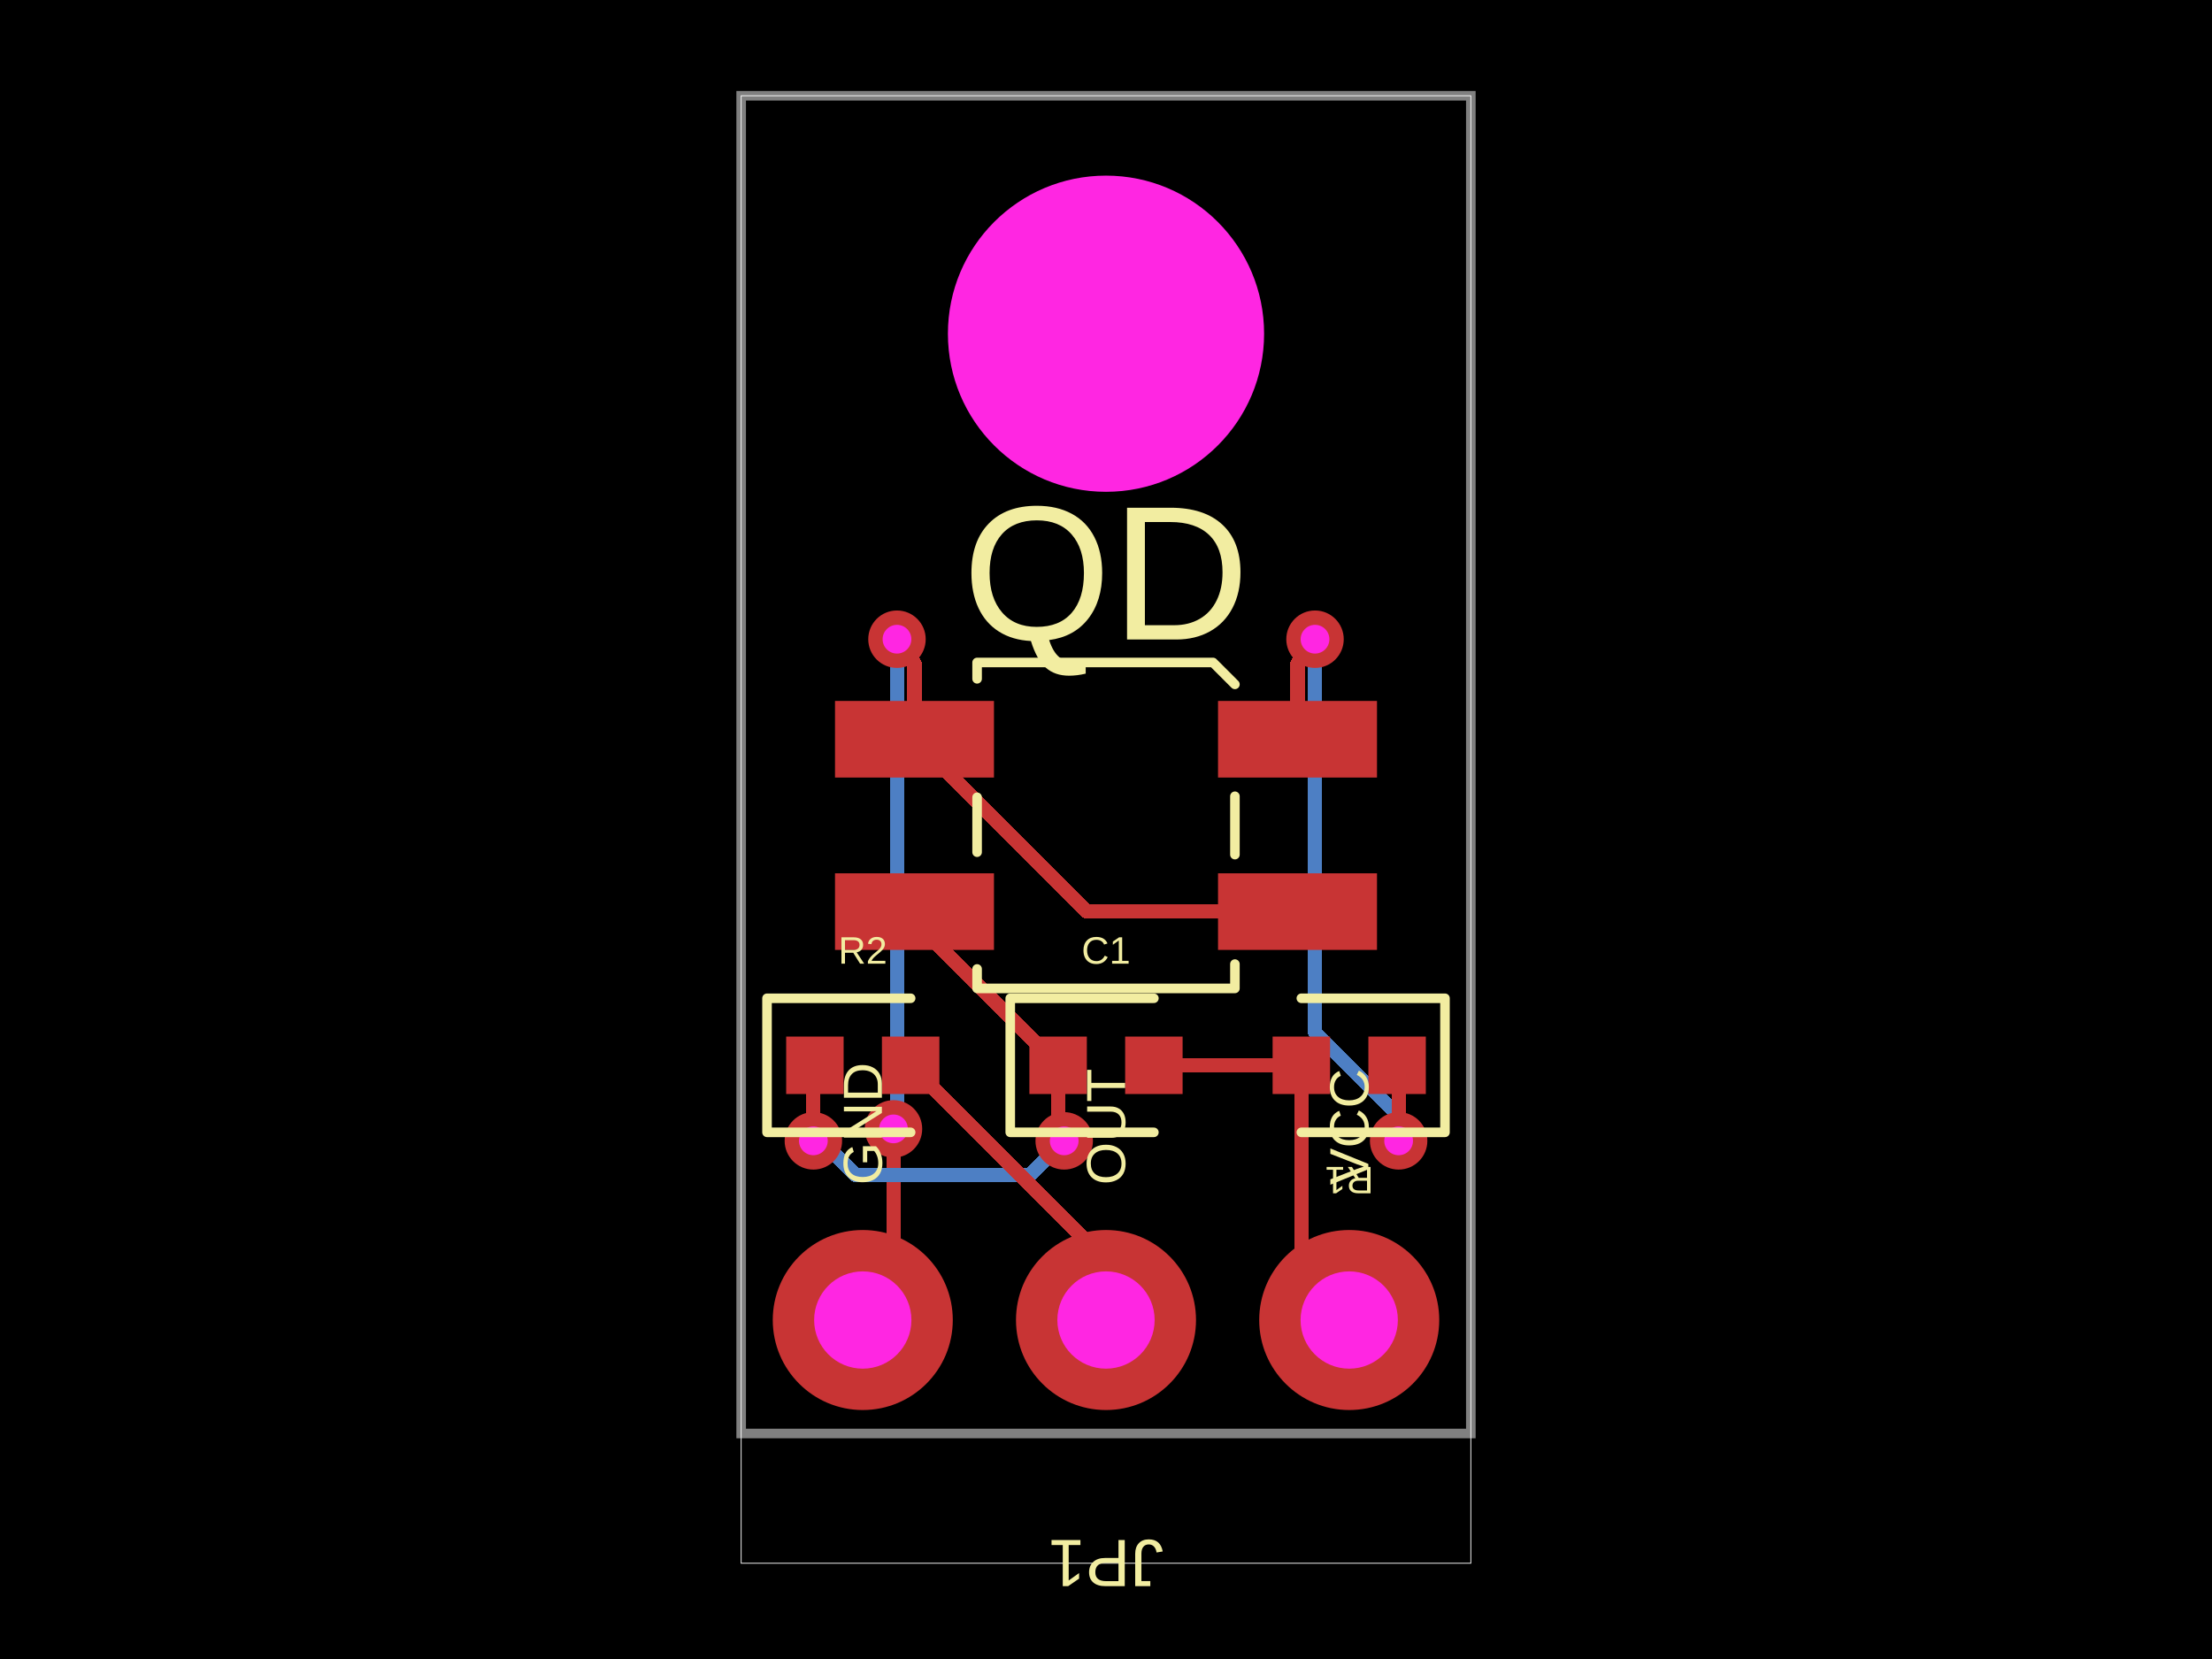
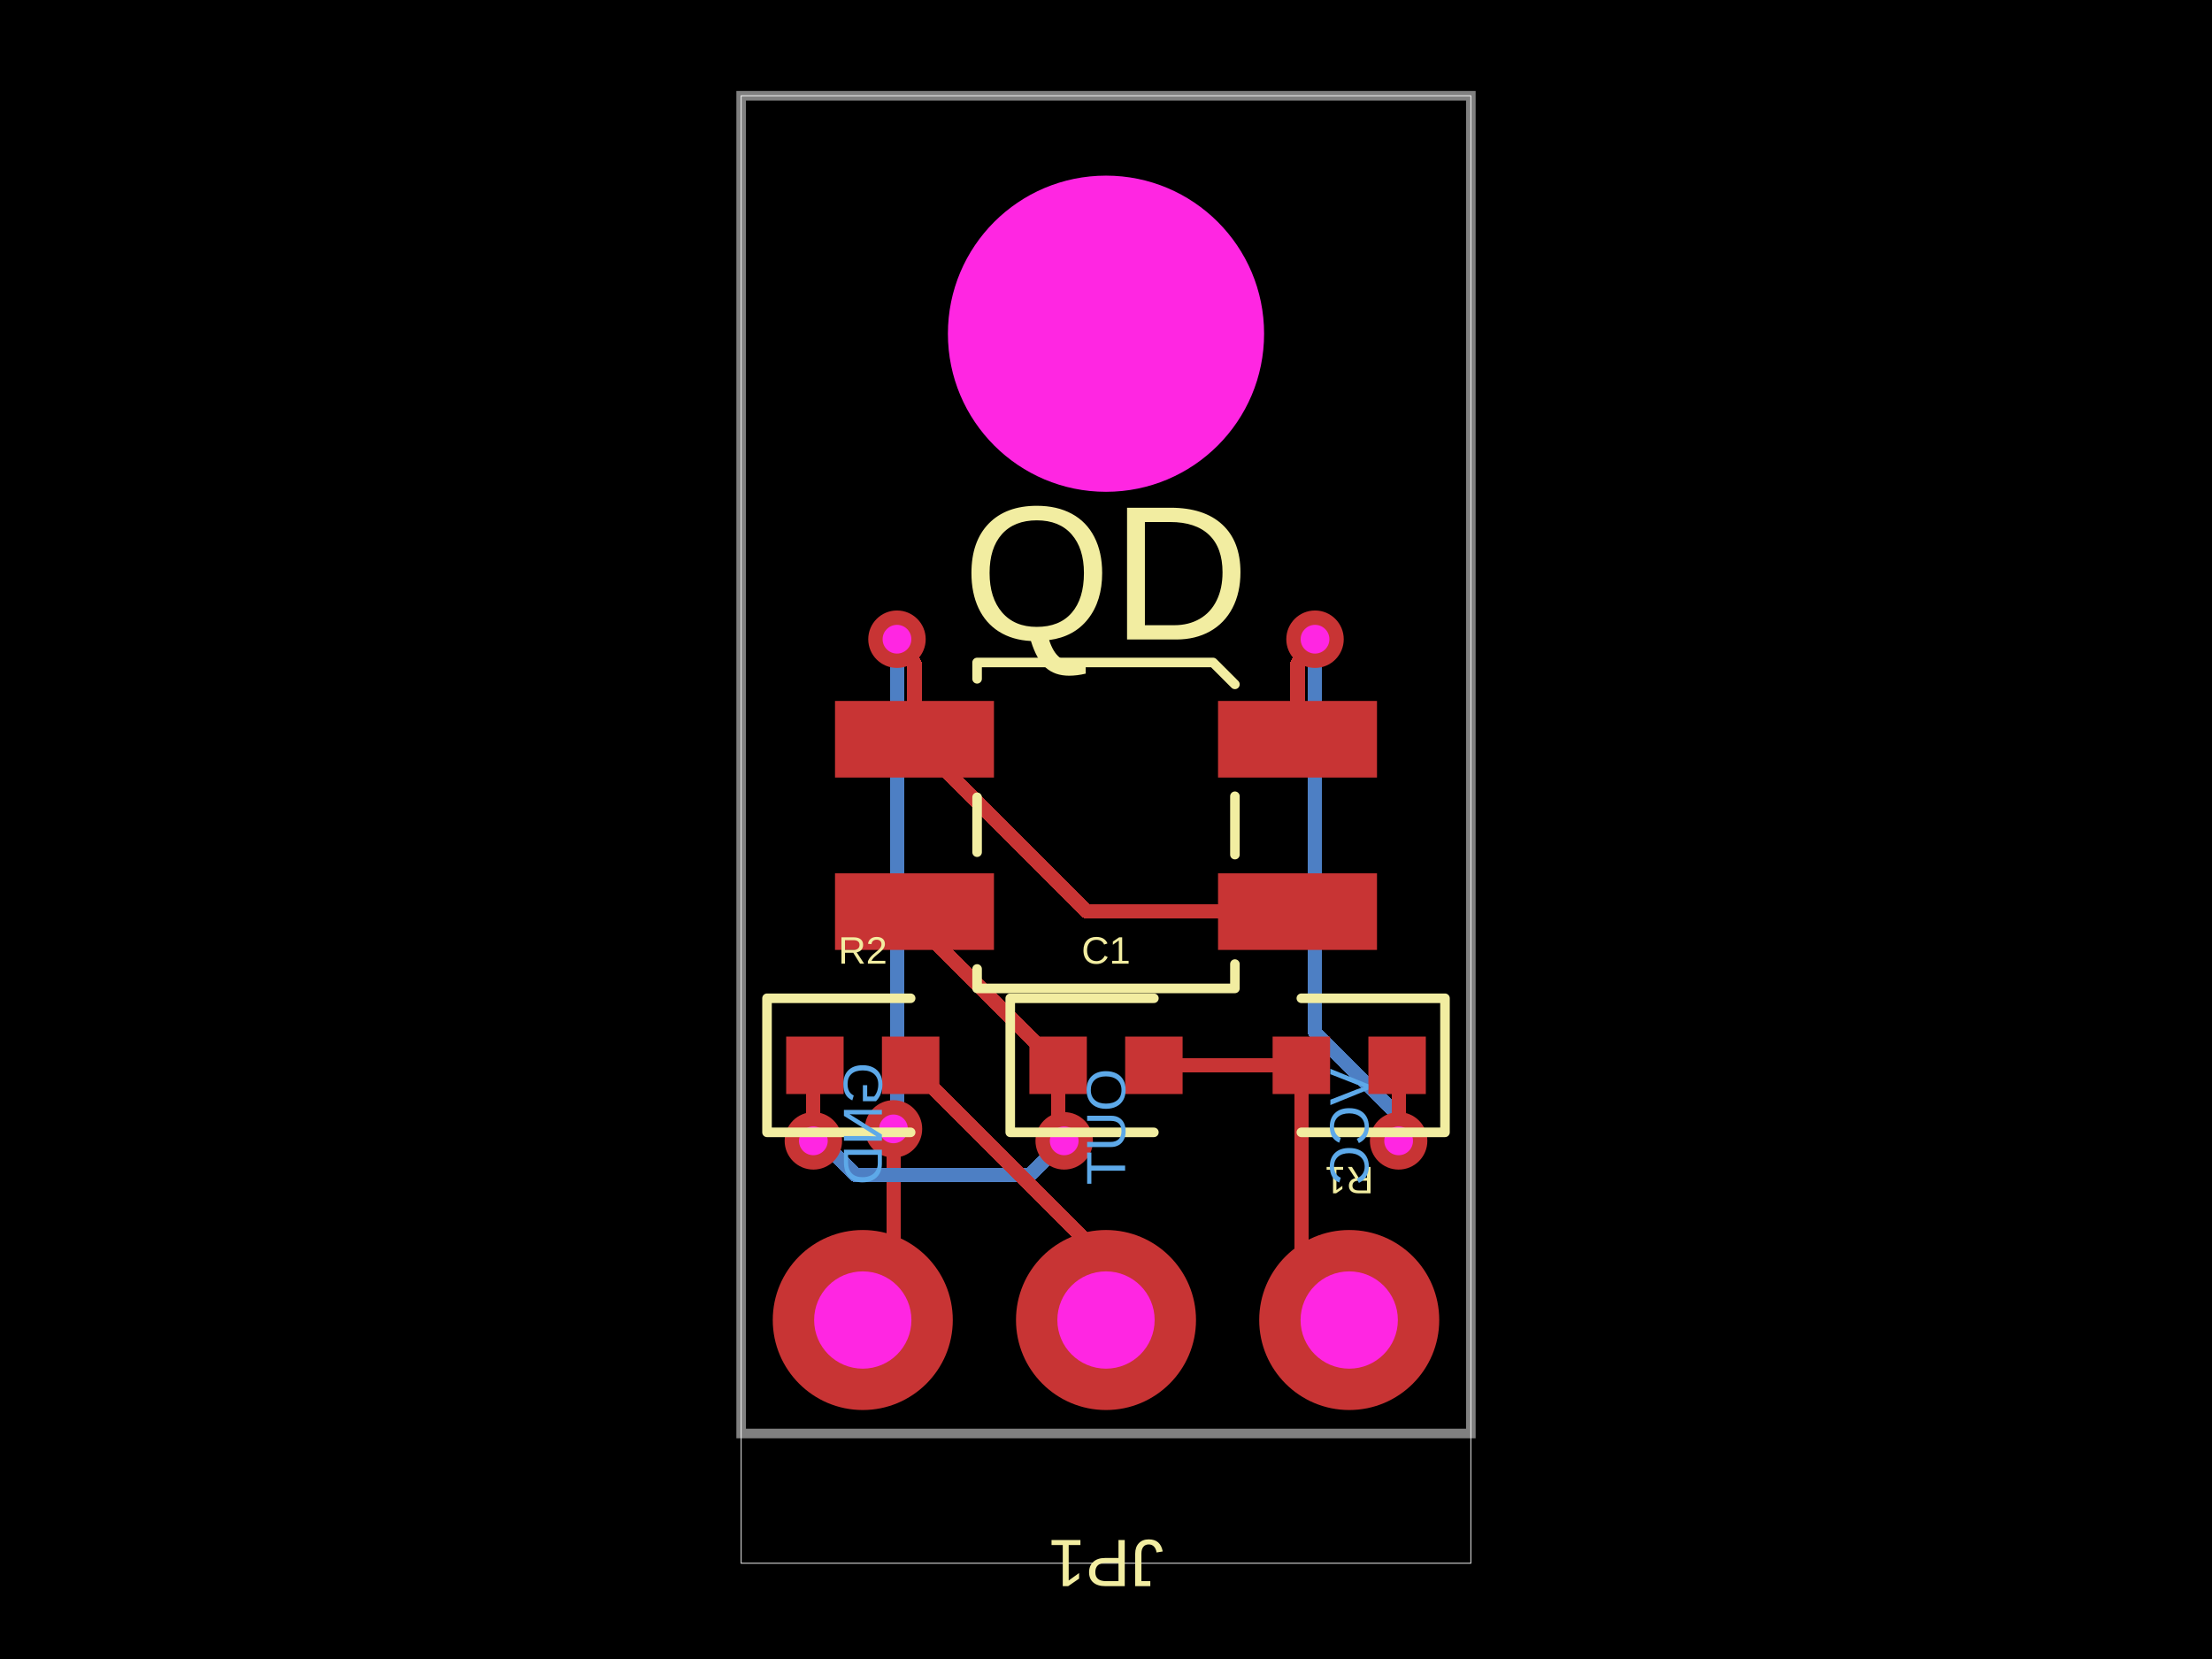
<svg xmlns="http://www.w3.org/2000/svg" width="800" height="600" data-software-used-string="@tscircuit/core@0.0.608">
  <style />
  <rect class="boundary" x="0" y="0" fill="#000" width="800" height="600" />
  <rect class="pcb-boundary" fill="none" stroke="#fff" stroke-width="0.3" x="268.052" y="34.632" width="263.896" height="530.736" />
  <path class="pcb-board" d="M 268.052 518.442 L 531.948 518.442 L 531.948 34.632 L 268.052 34.632 Z" fill="none" stroke="rgba(255, 255, 255, 0.5)" stroke-width="3.463" />
  <path class="pcb-trace" stroke="rgb(200, 52, 52)" fill="none" d="M 469.264 329.699 L 393.077 329.699" stroke-width="5.195" stroke-linecap="round" stroke-linejoin="round" shape-rendering="crispEdges" data-layer="top" />
  <path class="pcb-trace" stroke="rgb(200, 52, 52)" fill="none" d="M 393.077 329.699 L 330.736 267.358" stroke-width="5.195" stroke-linecap="round" stroke-linejoin="round" shape-rendering="crispEdges" data-layer="top" />
  <path class="pcb-trace" stroke="rgb(77, 127, 196)" fill="none" d="M 324.405 231.18 L 324.405 231.18" stroke-width="5.195" stroke-linecap="round" stroke-linejoin="round" shape-rendering="crispEdges" data-layer="bottom" />
  <path class="pcb-trace" stroke="rgb(77, 127, 196)" fill="none" d="M 324.405 231.18 L 324.405 403.791" stroke-width="5.195" stroke-linecap="round" stroke-linejoin="round" shape-rendering="crispEdges" data-layer="bottom" />
  <path class="pcb-trace" stroke="rgb(77, 127, 196)" fill="none" d="M 324.405 403.791 L 326.394 405.78" stroke-width="5.195" stroke-linecap="round" stroke-linejoin="round" shape-rendering="crispEdges" data-layer="bottom" />
  <path class="pcb-trace" stroke="rgb(77, 127, 196)" fill="none" d="M 326.394 405.78 L 323.139 408.279" stroke-width="5.195" stroke-linecap="round" stroke-linejoin="round" shape-rendering="crispEdges" data-layer="bottom" />
  <path class="pcb-trace" stroke="rgb(77, 127, 196)" fill="none" d="M 323.139 408.279 L 323.139 408.279" stroke-width="5.195" stroke-linecap="round" stroke-linejoin="round" shape-rendering="crispEdges" data-layer="bottom" />
  <path class="pcb-trace" stroke="rgb(200, 52, 52)" fill="none" d="M 330.736 267.358 L 330.736 239.991" stroke-width="5.195" stroke-linecap="round" stroke-linejoin="round" shape-rendering="crispEdges" data-layer="top" />
  <path class="pcb-trace" stroke="rgb(200, 52, 52)" fill="none" d="M 330.736 239.991 L 325.601 234.856" stroke-width="5.195" stroke-linecap="round" stroke-linejoin="round" shape-rendering="crispEdges" data-layer="top" />
  <path class="pcb-trace" stroke="rgb(200, 52, 52)" fill="none" d="M 325.601 234.856 L 324.405 231.18" stroke-width="5.195" stroke-linecap="round" stroke-linejoin="round" shape-rendering="crispEdges" data-layer="top" />
  <path class="pcb-trace" stroke="rgb(200, 52, 52)" fill="none" d="M 324.405 231.18 L 324.405 231.18" stroke-width="5.195" stroke-linecap="round" stroke-linejoin="round" shape-rendering="crispEdges" data-layer="top" />
  <path class="pcb-trace" stroke="rgb(200, 52, 52)" fill="none" d="M 323.139 408.279 L 323.139 408.279" stroke-width="5.195" stroke-linecap="round" stroke-linejoin="round" shape-rendering="crispEdges" data-layer="top" />
  <path class="pcb-trace" stroke="rgb(200, 52, 52)" fill="none" d="M 323.139 408.279 L 323.139 466.299" stroke-width="5.195" stroke-linecap="round" stroke-linejoin="round" shape-rendering="crispEdges" data-layer="top" />
  <path class="pcb-trace" stroke="rgb(200, 52, 52)" fill="none" d="M 323.139 466.299 L 312.035 477.403" stroke-width="5.195" stroke-linecap="round" stroke-linejoin="round" shape-rendering="crispEdges" data-layer="top" />
  <path class="pcb-trace" stroke="rgb(200, 52, 52)" fill="none" d="M 417.316 385.281 L 470.649 385.281" stroke-width="5.195" stroke-linecap="round" stroke-linejoin="round" shape-rendering="crispEdges" data-layer="top" />
  <path class="pcb-trace" stroke="rgb(200, 52, 52)" fill="none" d="M 470.649 385.281 L 470.649 385.281" stroke-width="5.195" stroke-linecap="round" stroke-linejoin="round" shape-rendering="crispEdges" data-layer="top" />
  <path class="pcb-trace" stroke="rgb(200, 52, 52)" fill="none" d="M 470.649 385.281 L 470.649 460.087" stroke-width="5.195" stroke-linecap="round" stroke-linejoin="round" shape-rendering="crispEdges" data-layer="top" />
  <path class="pcb-trace" stroke="rgb(200, 52, 52)" fill="none" d="M 470.649 460.087 L 487.965 477.403" stroke-width="5.195" stroke-linecap="round" stroke-linejoin="round" shape-rendering="crispEdges" data-layer="top" />
  <path class="pcb-trace" stroke="rgb(77, 127, 196)" fill="none" d="M 384.881 412.608 L 384.881 412.608" stroke-width="5.195" stroke-linecap="round" stroke-linejoin="round" shape-rendering="crispEdges" data-layer="bottom" />
  <path class="pcb-trace" stroke="rgb(77, 127, 196)" fill="none" d="M 384.881 412.608 L 372.535 424.954" stroke-width="5.195" stroke-linecap="round" stroke-linejoin="round" shape-rendering="crispEdges" data-layer="bottom" />
  <path class="pcb-trace" stroke="rgb(77, 127, 196)" fill="none" d="M 372.535 424.954 L 320.76 424.954" stroke-width="5.195" stroke-linecap="round" stroke-linejoin="round" shape-rendering="crispEdges" data-layer="bottom" />
  <path class="pcb-trace" stroke="rgb(77, 127, 196)" fill="none" d="M 320.76 424.954 L 309.5 424.954" stroke-width="5.195" stroke-linecap="round" stroke-linejoin="round" shape-rendering="crispEdges" data-layer="bottom" />
  <path class="pcb-trace" stroke="rgb(77, 127, 196)" fill="none" d="M 309.5 424.954 L 297.154 412.608" stroke-width="5.195" stroke-linecap="round" stroke-linejoin="round" shape-rendering="crispEdges" data-layer="bottom" />
  <path class="pcb-trace" stroke="rgb(77, 127, 196)" fill="none" d="M 297.154 412.608 L 294.167 412.608" stroke-width="5.195" stroke-linecap="round" stroke-linejoin="round" shape-rendering="crispEdges" data-layer="bottom" />
  <path class="pcb-trace" stroke="rgb(77, 127, 196)" fill="none" d="M 294.167 412.608 L 294.167 412.608" stroke-width="5.195" stroke-linecap="round" stroke-linejoin="round" shape-rendering="crispEdges" data-layer="bottom" />
  <path class="pcb-trace" stroke="rgb(200, 52, 52)" fill="none" d="M 382.684 385.281 L 382.684 408.859" stroke-width="5.195" stroke-linecap="round" stroke-linejoin="round" shape-rendering="crispEdges" data-layer="top" />
  <path class="pcb-trace" stroke="rgb(200, 52, 52)" fill="none" d="M 382.684 408.859 L 384.376 410.552" stroke-width="5.195" stroke-linecap="round" stroke-linejoin="round" shape-rendering="crispEdges" data-layer="top" />
  <path class="pcb-trace" stroke="rgb(200, 52, 52)" fill="none" d="M 384.376 410.552 L 384.881 412.608" stroke-width="5.195" stroke-linecap="round" stroke-linejoin="round" shape-rendering="crispEdges" data-layer="top" />
  <path class="pcb-trace" stroke="rgb(200, 52, 52)" fill="none" d="M 384.881 412.608 L 384.881 412.608" stroke-width="5.195" stroke-linecap="round" stroke-linejoin="round" shape-rendering="crispEdges" data-layer="top" />
  <path class="pcb-trace" stroke="rgb(200, 52, 52)" fill="none" d="M 294.167 412.608 L 294.167 412.608" stroke-width="5.195" stroke-linecap="round" stroke-linejoin="round" shape-rendering="crispEdges" data-layer="top" />
  <path class="pcb-trace" stroke="rgb(200, 52, 52)" fill="none" d="M 294.167 412.608 L 294.167 385.833" stroke-width="5.195" stroke-linecap="round" stroke-linejoin="round" shape-rendering="crispEdges" data-layer="top" />
  <path class="pcb-trace" stroke="rgb(200, 52, 52)" fill="none" d="M 294.167 385.833 L 294.719 385.281" stroke-width="5.195" stroke-linecap="round" stroke-linejoin="round" shape-rendering="crispEdges" data-layer="top" />
  <path class="pcb-trace" stroke="rgb(200, 52, 52)" fill="none" d="M 329.351 385.281 L 400 455.931" stroke-width="5.195" stroke-linecap="round" stroke-linejoin="round" shape-rendering="crispEdges" data-layer="top" />
  <path class="pcb-trace" stroke="rgb(200, 52, 52)" fill="none" d="M 400 455.931 L 400 477.403" stroke-width="5.195" stroke-linecap="round" stroke-linejoin="round" shape-rendering="crispEdges" data-layer="top" />
  <path class="pcb-trace" stroke="rgb(200, 52, 52)" fill="none" d="M 330.736 329.699 L 330.736 333.333" stroke-width="5.195" stroke-linecap="round" stroke-linejoin="round" shape-rendering="crispEdges" data-layer="top" />
  <path class="pcb-trace" stroke="rgb(200, 52, 52)" fill="none" d="M 330.736 333.333 L 382.684 385.281" stroke-width="5.195" stroke-linecap="round" stroke-linejoin="round" shape-rendering="crispEdges" data-layer="top" />
  <path class="pcb-trace" stroke="rgb(77, 127, 196)" fill="none" d="M 475.595 231.18 L 475.595 231.18" stroke-width="5.195" stroke-linecap="round" stroke-linejoin="round" shape-rendering="crispEdges" data-layer="bottom" />
  <path class="pcb-trace" stroke="rgb(77, 127, 196)" fill="none" d="M 475.595 231.18 L 475.595 373.358" stroke-width="5.195" stroke-linecap="round" stroke-linejoin="round" shape-rendering="crispEdges" data-layer="bottom" />
  <path class="pcb-trace" stroke="rgb(77, 127, 196)" fill="none" d="M 475.595 373.358 L 508.337 406.1" stroke-width="5.195" stroke-linecap="round" stroke-linejoin="round" shape-rendering="crispEdges" data-layer="bottom" />
  <path class="pcb-trace" stroke="rgb(77, 127, 196)" fill="none" d="M 508.337 406.1 L 505.833 412.608" stroke-width="5.195" stroke-linecap="round" stroke-linejoin="round" shape-rendering="crispEdges" data-layer="bottom" />
  <path class="pcb-trace" stroke="rgb(77, 127, 196)" fill="none" d="M 505.833 412.608 L 505.833 412.608" stroke-width="5.195" stroke-linecap="round" stroke-linejoin="round" shape-rendering="crispEdges" data-layer="bottom" />
  <path class="pcb-trace" stroke="rgb(200, 52, 52)" fill="none" d="M 469.264 267.358 L 469.264 239.991" stroke-width="5.195" stroke-linecap="round" stroke-linejoin="round" shape-rendering="crispEdges" data-layer="top" />
  <path class="pcb-trace" stroke="rgb(200, 52, 52)" fill="none" d="M 469.264 239.991 L 474.399 234.856" stroke-width="5.195" stroke-linecap="round" stroke-linejoin="round" shape-rendering="crispEdges" data-layer="top" />
  <path class="pcb-trace" stroke="rgb(200, 52, 52)" fill="none" d="M 474.399 234.856 L 475.595 231.18" stroke-width="5.195" stroke-linecap="round" stroke-linejoin="round" shape-rendering="crispEdges" data-layer="top" />
  <path class="pcb-trace" stroke="rgb(200, 52, 52)" fill="none" d="M 475.595 231.18 L 475.595 231.18" stroke-width="5.195" stroke-linecap="round" stroke-linejoin="round" shape-rendering="crispEdges" data-layer="top" />
  <path class="pcb-trace" stroke="rgb(200, 52, 52)" fill="none" d="M 505.833 412.608 L 505.833 412.608" stroke-width="5.195" stroke-linecap="round" stroke-linejoin="round" shape-rendering="crispEdges" data-layer="top" />
  <path class="pcb-trace" stroke="rgb(200, 52, 52)" fill="none" d="M 505.833 412.608 L 505.833 385.833" stroke-width="5.195" stroke-linecap="round" stroke-linejoin="round" shape-rendering="crispEdges" data-layer="top" />
  <path class="pcb-trace" stroke="rgb(200, 52, 52)" fill="none" d="M 505.833 385.833 L 505.281 385.281" stroke-width="5.195" stroke-linecap="round" stroke-linejoin="round" shape-rendering="crispEdges" data-layer="top" />
  <rect class="pcb-pad" fill="rgb(200, 52, 52)" x="-10.39" y="-10.39" width="20.779" height="20.779" transform="translate(505.2814 385.2814) rotate(-180)" data-layer="top" />
  <rect class="pcb-pad" fill="rgb(200, 52, 52)" x="-10.39" y="-10.39" width="20.779" height="20.779" transform="translate(470.6494 385.2814) rotate(-180)" data-layer="top" />
  <rect class="pcb-pad" fill="rgb(200, 52, 52)" x="372.294" y="374.892" width="20.779" height="20.779" data-layer="top" />
  <rect class="pcb-pad" fill="rgb(200, 52, 52)" x="406.926" y="374.892" width="20.779" height="20.779" data-layer="top" />
  <rect class="pcb-pad" fill="rgb(200, 52, 52)" x="284.329" y="374.892" width="20.779" height="20.779" data-layer="top" />
  <rect class="pcb-pad" fill="rgb(200, 52, 52)" x="318.961" y="374.892" width="20.779" height="20.779" data-layer="top" />
  <rect class="pcb-pad" fill="rgb(200, 52, 52)" x="-28.744" y="-13.853" width="57.489" height="27.706" transform="translate(469.2639 329.6987) rotate(-180)" data-layer="top" />
  <rect class="pcb-pad" fill="rgb(200, 52, 52)" x="-28.744" y="-13.853" width="57.489" height="27.706" transform="translate(330.7361 329.6987) rotate(-180)" data-layer="top" />
  <rect class="pcb-pad" fill="rgb(200, 52, 52)" x="-28.744" y="-13.853" width="57.489" height="27.706" transform="translate(330.7361 267.3576) rotate(-180)" data-layer="top" />
  <rect class="pcb-pad" fill="rgb(200, 52, 52)" x="-28.744" y="-13.853" width="57.489" height="27.706" transform="translate(469.2639 267.3576) rotate(-180)" data-layer="top" />
  <g>
    <circle class="pcb-hole-outer" fill="rgb(200, 52, 52)" cx="324.405" cy="231.18" r="10.39" />
    <circle class="pcb-hole-inner" fill="#FF26E2" cx="324.405" cy="231.18" r="5.195" />
  </g>
  <g>
    <circle class="pcb-hole-outer" fill="rgb(200, 52, 52)" cx="323.139" cy="408.279" r="10.39" />
    <circle class="pcb-hole-inner" fill="#FF26E2" cx="323.139" cy="408.279" r="5.195" />
  </g>
  <g>
    <circle class="pcb-hole-outer" fill="rgb(200, 52, 52)" cx="384.881" cy="412.608" r="10.39" />
    <circle class="pcb-hole-inner" fill="#FF26E2" cx="384.881" cy="412.608" r="5.195" />
  </g>
  <g>
    <circle class="pcb-hole-outer" fill="rgb(200, 52, 52)" cx="294.167" cy="412.608" r="10.39" />
    <circle class="pcb-hole-inner" fill="#FF26E2" cx="294.167" cy="412.608" r="5.195" />
  </g>
  <g>
    <circle class="pcb-hole-outer" fill="rgb(200, 52, 52)" cx="475.595" cy="231.18" r="10.39" />
    <circle class="pcb-hole-inner" fill="#FF26E2" cx="475.595" cy="231.18" r="5.195" />
  </g>
  <g>
    <circle class="pcb-hole-outer" fill="rgb(200, 52, 52)" cx="505.833" cy="412.608" r="10.39" />
    <circle class="pcb-hole-inner" fill="#FF26E2" cx="505.833" cy="412.608" r="5.195" />
  </g>
  <path class="pcb-silkscreen pcb-silkscreen-top" d="M 470.649 409.524 L 522.597 409.524 L 522.597 361.039 L 470.649 361.039" fill="none" stroke="#f2eda1" stroke-width="3.463" stroke-linecap="round" stroke-linejoin="round" data-pcb-component-id="pcb_component_0" data-pcb-silkscreen-path-id="pcb_silkscreen_path_0" />
  <path class="pcb-silkscreen pcb-silkscreen-top" d="M 417.316 361.039 L 365.368 361.039 L 365.368 409.524 L 417.316 409.524" fill="none" stroke="#f2eda1" stroke-width="3.463" stroke-linecap="round" stroke-linejoin="round" data-pcb-component-id="pcb_component_1" data-pcb-silkscreen-path-id="pcb_silkscreen_path_1" />
  <path class="pcb-silkscreen pcb-silkscreen-top" d="M 329.351 361.039 L 277.403 361.039 L 277.403 409.524 L 329.351 409.524" fill="none" stroke="#f2eda1" stroke-width="3.463" stroke-linecap="round" stroke-linejoin="round" data-pcb-component-id="pcb_component_2" data-pcb-silkscreen-path-id="pcb_silkscreen_path_2" />
  <path class="pcb-silkscreen pcb-silkscreen-top" d="M 446.625 287.976 L 446.625 309.087" fill="none" stroke="#f2eda1" stroke-width="3.463" stroke-linecap="round" stroke-linejoin="round" data-pcb-component-id="pcb_component_3" data-pcb-silkscreen-path-id="pcb_silkscreen_path_3" />
  <path class="pcb-silkscreen pcb-silkscreen-top" d="M 353.381 308.208 L 353.381 288.343" fill="none" stroke="#f2eda1" stroke-width="3.463" stroke-linecap="round" stroke-linejoin="round" data-pcb-component-id="pcb_component_3" data-pcb-silkscreen-path-id="pcb_silkscreen_path_4" />
  <path class="pcb-silkscreen pcb-silkscreen-top" d="M 446.623 348.673 L 446.623 357.469 L 353.381 357.469 L 353.381 350.432" fill="none" stroke="#f2eda1" stroke-width="3.463" stroke-linecap="round" stroke-linejoin="round" data-pcb-component-id="pcb_component_3" data-pcb-silkscreen-path-id="pcb_silkscreen_path_5" />
  <path class="pcb-silkscreen pcb-silkscreen-top" d="M 353.381 245.503 L 353.381 239.595 L 429.91 239.595 L 438.707 239.595 L 446.623 247.513" fill="none" stroke="#f2eda1" stroke-width="3.463" stroke-linecap="round" stroke-linejoin="round" data-pcb-component-id="pcb_component_3" data-pcb-silkscreen-path-id="pcb_silkscreen_path_6" />
  <text x="0" y="0" dx="0" dy="0" fill="#f2eda1" font-family="Arial, sans-serif" font-size="13.853" text-anchor="middle" dominant-baseline="central" transform="matrix(-1,1.2246467991473532e-16,-1.2246467991473532e-16,-1,487.9654,426.8398)" class="pcb-silkscreen-text pcb-silkscreen-top" data-pcb-silkscreen-text-id="pcb_component_0" stroke="none">R1</text>
  <text x="0" y="0" dx="0" dy="0" fill="#f2eda1" font-family="Arial, sans-serif" font-size="13.853" text-anchor="middle" dominant-baseline="central" transform="matrix(1,0,0,1,400,343.7229)" class="pcb-silkscreen-text pcb-silkscreen-top" data-pcb-silkscreen-text-id="pcb_component_1" stroke="none">C1</text>
  <text x="0" y="0" dx="0" dy="0" fill="#f2eda1" font-family="Arial, sans-serif" font-size="13.853" text-anchor="middle" dominant-baseline="central" transform="matrix(1,0,0,1,312.0346,343.7229)" class="pcb-silkscreen-text pcb-silkscreen-top" data-pcb-silkscreen-text-id="pcb_component_2" stroke="none">R2</text>
  <text x="0" y="0" dx="0" dy="0" fill="#f2eda1" font-family="Arial, sans-serif" font-size="69.264" text-anchor="middle" dominant-baseline="central" transform="matrix(1,0,0,1,400,207.2727)" class="pcb-silkscreen-text pcb-silkscreen-top" data-pcb-silkscreen-text-id="null" stroke="none">QD</text>
-   <text x="0" y="0" dx="0" dy="0" fill="#f2eda1" font-family="Arial, sans-serif" font-size="19.948" text-anchor="start" dominant-baseline="central" transform="matrix(-1.8369701987210297e-16,-1,1,-1.8369701987210297e-16,487.9654,428.5714)" class="pcb-silkscreen-text pcb-silkscreen-top" data-pcb-silkscreen-text-id="pcb_component_4" stroke="none">VCC</text>
-   <text x="0" y="0" dx="0" dy="0" fill="#f2eda1" font-family="Arial, sans-serif" font-size="19.948" text-anchor="start" dominant-baseline="central" transform="matrix(-1.8369701987210297e-16,-1,1,-1.8369701987210297e-16,400,428.5714)" class="pcb-silkscreen-text pcb-silkscreen-top" data-pcb-silkscreen-text-id="pcb_component_4" stroke="none">OUT</text>
-   <text x="0" y="0" dx="0" dy="0" fill="#f2eda1" font-family="Arial, sans-serif" font-size="19.948" text-anchor="start" dominant-baseline="central" transform="matrix(-1.8369701987210297e-16,-1,1,-1.8369701987210297e-16,312.0346,428.5714)" class="pcb-silkscreen-text pcb-silkscreen-top" data-pcb-silkscreen-text-id="pcb_component_4" stroke="none">GND</text>
+   <text x="0" y="0" dx="0" dy="0" fill="#5da9e9" font-family="Arial, sans-serif" font-size="19.948" text-anchor="end" dominant-baseline="central" transform="matrix(1.8369701987210297e-16,1,1,-1.8369701987210297e-16,487.9654,428.5714)" class="pcb-silkscreen-text pcb-silkscreen-bottom" data-pcb-silkscreen-text-id="pcb_component_4" stroke="none">VCC</text>
+   <text x="0" y="0" dx="0" dy="0" fill="#5da9e9" font-family="Arial, sans-serif" font-size="19.948" text-anchor="end" dominant-baseline="central" transform="matrix(1.8369701987210297e-16,1,1,-1.8369701987210297e-16,400,428.5714)" class="pcb-silkscreen-text pcb-silkscreen-bottom" data-pcb-silkscreen-text-id="pcb_component_4" stroke="none">OUT</text>
+   <text x="0" y="0" dx="0" dy="0" fill="#5da9e9" font-family="Arial, sans-serif" font-size="19.948" text-anchor="end" dominant-baseline="central" transform="matrix(1.8369701987210297e-16,1,1,-1.8369701987210297e-16,312.0346,428.5714)" class="pcb-silkscreen-text pcb-silkscreen-bottom" data-pcb-silkscreen-text-id="pcb_component_4" stroke="none">GND</text>
  <text x="0" y="0" dx="0" dy="0" fill="#f2eda1" font-family="Arial, sans-serif" font-size="24.242" text-anchor="middle" dominant-baseline="central" transform="matrix(-1,1.2246467991473532e-16,-1.2246467991473532e-16,-1,400,565.368)" class="pcb-silkscreen-text pcb-silkscreen-top" data-pcb-silkscreen-text-id="pcb_component_4" stroke="none">JP1</text>
  <g>
    <circle class="pcb-hole-outer" fill="rgb(200, 52, 52)" cx="487.965" cy="477.403" r="32.554" />
    <circle class="pcb-hole-inner" fill="#FF26E2" cx="487.965" cy="477.403" r="17.593" />
  </g>
  <g>
    <circle class="pcb-hole-outer" fill="rgb(200, 52, 52)" cx="400" cy="477.403" r="32.554" />
    <circle class="pcb-hole-inner" fill="#FF26E2" cx="400" cy="477.403" r="17.593" />
  </g>
  <g>
    <circle class="pcb-hole-outer" fill="rgb(200, 52, 52)" cx="312.035" cy="477.403" r="32.554" />
    <circle class="pcb-hole-inner" fill="#FF26E2" cx="312.035" cy="477.403" r="17.593" />
  </g>
  <circle class="pcb-hole" cx="400" cy="120.693" r="57.177" fill="#FF26E2" />
</svg>
